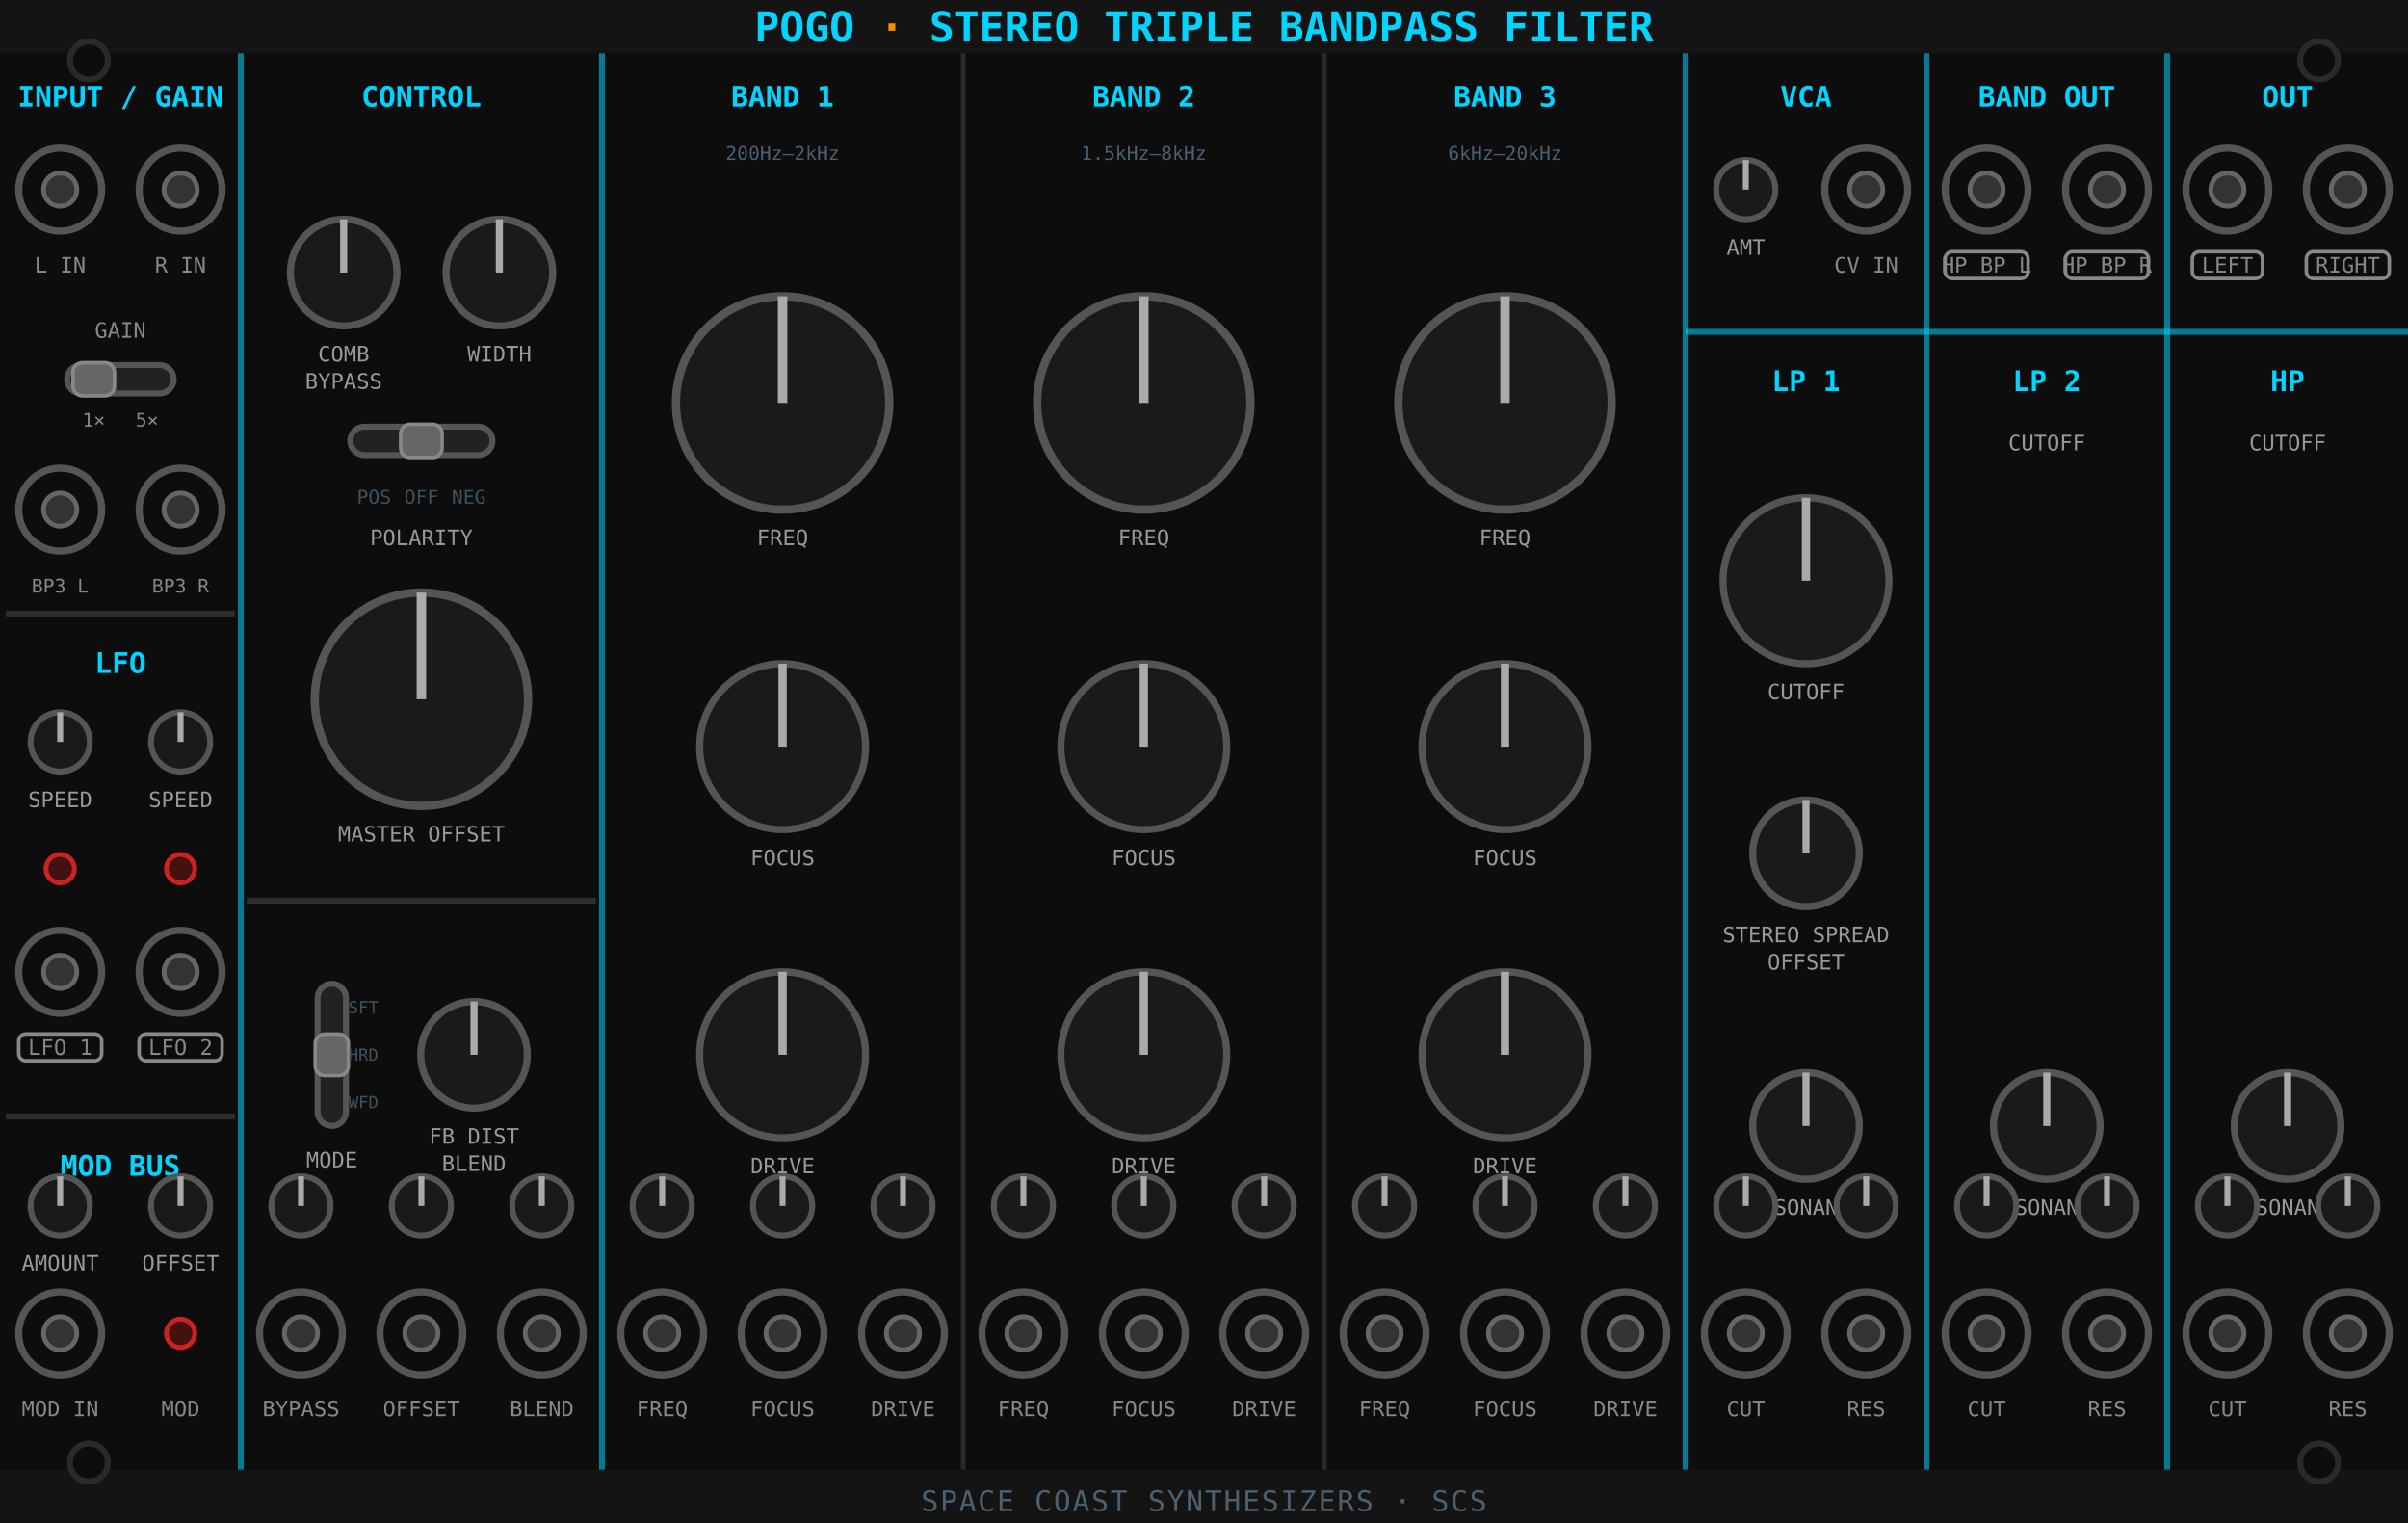
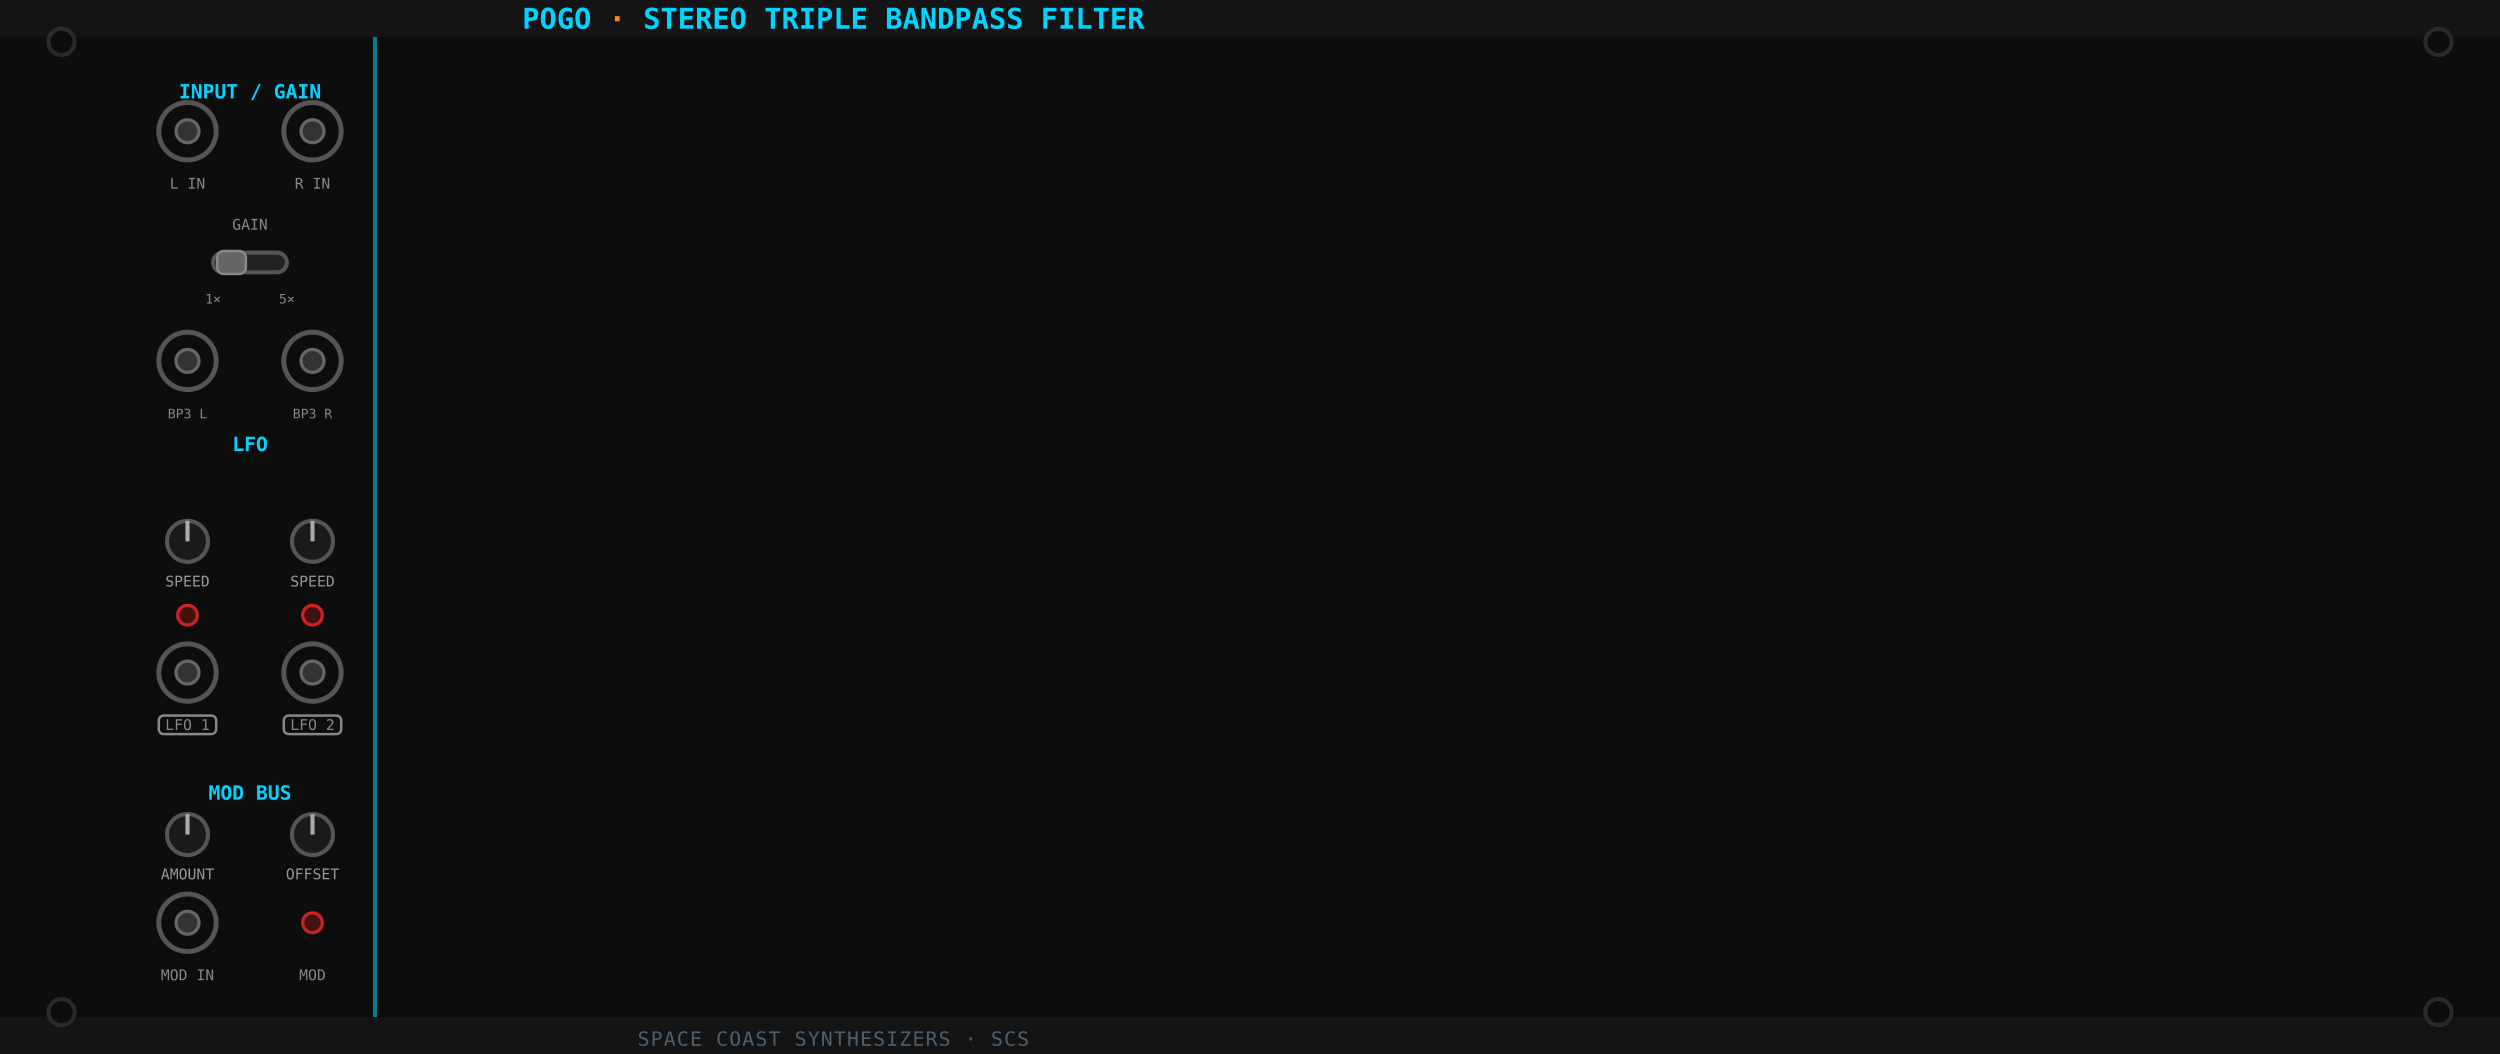
- <svg xmlns="http://www.w3.org/2000/svg" width="203.2mm" height="128.5mm" viewBox="0 0 203.20 128.5">
-   <rect x="0" y="0" width="203.2" height="128.5" fill="#0d0d0d" />
-   <rect x="0" y="0" width="203.2" height="4.5" fill="#141414" />
-   <rect x="0" y="124.0" width="203.2" height="4.5" fill="#141414" />
+ <svg xmlns="http://www.w3.org/2000/svg" width="304.8mm" height="128.5mm" viewBox="0 0 304.80 128.5">
+   <rect x="0" y="0" width="304.8" height="128.5" fill="#0d0d0d" />
+   <rect x="0" y="0" width="304.8" height="4.5" fill="#141414" />
+   <rect x="0" y="124.0" width="304.8" height="4.5" fill="#141414" />
  <circle cx="7.5" cy="5.1" r="1.6" fill="#0d0d0d" stroke="#2a2a2a" stroke-width="0.5" />
-   <circle cx="195.7" cy="5.1" r="1.6" fill="#0d0d0d" stroke="#2a2a2a" stroke-width="0.5" />
+   <circle cx="297.3" cy="5.1" r="1.6" fill="#0d0d0d" stroke="#2a2a2a" stroke-width="0.5" />
  <circle cx="7.5" cy="123.4" r="1.6" fill="#0d0d0d" stroke="#2a2a2a" stroke-width="0.5" />
-   <circle cx="195.7" cy="123.4" r="1.6" fill="#0d0d0d" stroke="#2a2a2a" stroke-width="0.5" />
+   <circle cx="297.3" cy="123.4" r="1.6" fill="#0d0d0d" stroke="#2a2a2a" stroke-width="0.5" />
  <text x="101.60" y="3.5" fill="#00d4ff" font-family="monospace" font-size="3.5" font-weight="bold" text-anchor="middle">POGO  <tspan fill="#ff8800">·</tspan> STEREO TRIPLE BANDPASS FILTER</text>
  <text x="101.60" y="127.5" fill="#4a6070" font-family="monospace" font-size="2.4" text-anchor="middle" letter-spacing="0.15">SPACE COAST SYNTHESIZERS  ·  SCS</text>
-   <line x1="20.32" y1="4.5" x2="20.32" y2="124.0" stroke="#00d4ff" stroke-width="0.5" opacity="0.55" />
-   <line x1="50.8" y1="4.5" x2="50.8" y2="124.0" stroke="#00d4ff" stroke-width="0.5" opacity="0.55" />
-   <line x1="142.24" y1="4.5" x2="142.24" y2="124.0" stroke="#00d4ff" stroke-width="0.5" opacity="0.55" />
-   <line x1="162.56" y1="4.5" x2="162.56" y2="124.0" stroke="#00d4ff" stroke-width="0.5" opacity="0.55" />
-   <line x1="182.88" y1="4.5" x2="182.88" y2="124.0" stroke="#00d4ff" stroke-width="0.5" opacity="0.55" />
-   <line x1="81.28" y1="4.5" x2="81.28" y2="124.0" stroke="#2a2a2a" stroke-width="0.4" />
-   <line x1="111.76" y1="4.5" x2="111.76" y2="124.0" stroke="#2a2a2a" stroke-width="0.4" />
-   <line x1="0.5" y1="51.78" x2="19.82" y2="51.78" stroke="#2d2d2d" stroke-width="0.5" />
-   <line x1="0.5" y1="94.2" x2="19.82" y2="94.2" stroke="#2d2d2d" stroke-width="0.5" />
-   <line x1="20.82" y1="76.0" x2="50.3" y2="76.0" stroke="#2d2d2d" stroke-width="0.5" />
-   <line x1="142.24" y1="28.0" x2="203.2" y2="28.0" stroke="#00d4ff" stroke-width="0.5" opacity="0.55" />
-   <text x="10.16" y="9.0" fill="#00d4ff" font-family="monospace" font-size="2.4" text-anchor="middle" font-weight="bold">INPUT / GAIN</text>
-   <text x="10.16" y="56.78" fill="#00d4ff" font-family="monospace" font-size="2.4" text-anchor="middle" font-weight="bold">LFO</text>
-   <text x="10.16" y="99.2" fill="#00d4ff" font-family="monospace" font-size="2.4" text-anchor="middle" font-weight="bold">MOD BUS</text>
-   <text x="35.56" y="9.0" fill="#00d4ff" font-family="monospace" font-size="2.4" text-anchor="middle" font-weight="bold">CONTROL</text>
-   <text x="66.04" y="9.0" fill="#00d4ff" font-family="monospace" font-size="2.4" text-anchor="middle" font-weight="bold">BAND 1</text>
-   <text x="66.04" y="13.5" fill="#4a6070" font-family="monospace" font-size="1.6" text-anchor="middle">200Hz–2kHz</text>
-   <text x="96.52" y="9.0" fill="#00d4ff" font-family="monospace" font-size="2.4" text-anchor="middle" font-weight="bold">BAND 2</text>
-   <text x="96.52" y="13.5" fill="#4a6070" font-family="monospace" font-size="1.6" text-anchor="middle">1.5kHz–8kHz</text>
-   <text x="127.0" y="9.0" fill="#00d4ff" font-family="monospace" font-size="2.4" text-anchor="middle" font-weight="bold">BAND 3</text>
-   <text x="127.0" y="13.5" fill="#4a6070" font-family="monospace" font-size="1.6" text-anchor="middle">6kHz–20kHz</text>
-   <text x="152.4" y="9.0" fill="#00d4ff" font-family="monospace" font-size="2.4" text-anchor="middle" font-weight="bold">VCA</text>
-   <text x="152.4" y="33.0" fill="#00d4ff" font-family="monospace" font-size="2.4" text-anchor="middle" font-weight="bold">LP 1</text>
-   <text x="172.72" y="9.0" fill="#00d4ff" font-family="monospace" font-size="2.4" text-anchor="middle" font-weight="bold">BAND OUT</text>
-   <text x="193.04" y="9.0" fill="#00d4ff" font-family="monospace" font-size="2.4" text-anchor="middle" font-weight="bold">OUT</text>
-   <text x="172.72" y="33.0" fill="#00d4ff" font-family="monospace" font-size="2.4" text-anchor="middle" font-weight="bold">LP 2</text>
-   <text x="193.04" y="33.0" fill="#00d4ff" font-family="monospace" font-size="2.4" text-anchor="middle" font-weight="bold">HP</text>
-   <circle cx="5.08" cy="16.0" r="3.5" fill="none" stroke="#555" stroke-width="0.6" />
-   <circle cx="5.08" cy="16.0" r="1.4" fill="#333" stroke="#666" stroke-width="0.4" />
-   <text x="5.08" y="23.0" fill="#888" font-family="monospace" font-size="1.8" text-anchor="middle">L IN</text>
-   <circle cx="15.24" cy="16.0" r="3.5" fill="none" stroke="#555" stroke-width="0.6" />
-   <circle cx="15.24" cy="16.0" r="1.4" fill="#333" stroke="#666" stroke-width="0.4" />
-   <text x="15.24" y="23.0" fill="#888" font-family="monospace" font-size="1.8" text-anchor="middle">R IN</text>
-   <text x="10.16" y="28.5" fill="#888" font-family="monospace" font-size="1.8" text-anchor="middle">GAIN</text>
-   <rect x="5.66" y="30.80" width="9" height="2.4" rx="1.2" fill="#222" stroke="#555" stroke-width="0.5" />
-   <rect x="6.16" y="30.60" width="3.5" height="2.8" rx="0.8" fill="#666" stroke="#888" stroke-width="0.3" />
-   <text x="7.91" y="36.0" fill="#888" font-family="monospace" font-size="1.6" text-anchor="middle">1×</text>
-   <text x="12.41" y="36.0" fill="#888" font-family="monospace" font-size="1.6" text-anchor="middle">5×</text>
-   <circle cx="5.08" cy="43.0" r="3.5" fill="none" stroke="#555" stroke-width="0.6" />
-   <circle cx="5.08" cy="43.0" r="1.4" fill="#333" stroke="#666" stroke-width="0.4" />
-   <text x="5.08" y="50.0" fill="#888" font-family="monospace" font-size="1.6" text-anchor="middle">BP3 L</text>
-   <circle cx="15.24" cy="43.0" r="3.5" fill="none" stroke="#555" stroke-width="0.6" />
-   <circle cx="15.24" cy="43.0" r="1.4" fill="#333" stroke="#666" stroke-width="0.4" />
-   <text x="15.24" y="50.0" fill="#888" font-family="monospace" font-size="1.6" text-anchor="middle">BP3 R</text>
-   <circle cx="5.08" cy="62.6" r="2.5" fill="#1a1a1a" stroke="#555" stroke-width="0.5" />
-   <line x1="5.08" y1="62.6" x2="5.08" y2="60.1" stroke="#aaa" stroke-width="0.5" />
-   <text x="5.08" y="68.1" fill="#999" font-family="monospace" font-size="1.8" text-anchor="middle">SPEED</text>
-   <circle cx="15.24" cy="62.6" r="2.5" fill="#1a1a1a" stroke="#555" stroke-width="0.5" />
-   <line x1="15.24" y1="62.6" x2="15.24" y2="60.1" stroke="#aaa" stroke-width="0.5" />
-   <text x="15.24" y="68.1" fill="#999" font-family="monospace" font-size="1.8" text-anchor="middle">SPEED</text>
-   <circle cx="5.08" cy="73.3" r="1.2" fill="#441111" stroke="#cc2222" stroke-width="0.4" />
-   <circle cx="15.24" cy="73.3" r="1.2" fill="#441111" stroke="#cc2222" stroke-width="0.4" />
-   <circle cx="5.08" cy="82.0" r="3.5" fill="none" stroke="#555" stroke-width="0.6" />
-   <circle cx="5.08" cy="82.0" r="1.4" fill="#333" stroke="#666" stroke-width="0.4" />
-   <rect x="1.58" y="87.24" width="7.0" height="2.26" rx="0.6" fill="none" stroke="#888" stroke-width="0.3" />
-   <text x="5.08" y="89.0" fill="#888" font-family="monospace" font-size="1.8" text-anchor="middle">LFO 1</text>
-   <circle cx="15.24" cy="82.0" r="3.5" fill="none" stroke="#555" stroke-width="0.6" />
-   <circle cx="15.24" cy="82.0" r="1.4" fill="#333" stroke="#666" stroke-width="0.4" />
-   <rect x="11.74" y="87.24" width="7.0" height="2.26" rx="0.6" fill="none" stroke="#888" stroke-width="0.3" />
-   <text x="15.24" y="89.0" fill="#888" font-family="monospace" font-size="1.8" text-anchor="middle">LFO 2</text>
-   <circle cx="5.08" cy="101.75" r="2.5" fill="#1a1a1a" stroke="#555" stroke-width="0.5" />
-   <line x1="5.08" y1="101.75" x2="5.08" y2="99.25" stroke="#aaa" stroke-width="0.5" />
-   <text x="5.08" y="107.2" fill="#999" font-family="monospace" font-size="1.8" text-anchor="middle">AMOUNT</text>
-   <circle cx="15.24" cy="101.75" r="2.5" fill="#1a1a1a" stroke="#555" stroke-width="0.5" />
-   <line x1="15.24" y1="101.75" x2="15.24" y2="99.25" stroke="#aaa" stroke-width="0.5" />
-   <text x="15.24" y="107.2" fill="#999" font-family="monospace" font-size="1.8" text-anchor="middle">OFFSET</text>
-   <circle cx="5.08" cy="112.5" r="3.5" fill="none" stroke="#555" stroke-width="0.6" />
-   <circle cx="5.08" cy="112.5" r="1.4" fill="#333" stroke="#666" stroke-width="0.4" />
-   <text x="5.08" y="119.5" fill="#888" font-family="monospace" font-size="1.8" text-anchor="middle">MOD IN</text>
-   <circle cx="15.24" cy="112.5" r="1.2" fill="#441111" stroke="#cc2222" stroke-width="0.4" />
-   <text x="15.24" y="119.5" fill="#888" font-family="monospace" font-size="1.8" text-anchor="middle">MOD</text>
-   <circle cx="29.0" cy="23.0" r="4.5" fill="#1a1a1a" stroke="#555" stroke-width="0.6" />
-   <line x1="29.0" y1="23.0" x2="29.0" y2="18.5" stroke="#aaa" stroke-width="0.6" />
-   <text x="29.0" y="30.5" fill="#999" font-family="monospace" font-size="1.8" text-anchor="middle">COMB</text>
-   <text x="29.0" y="32.8" fill="#999" font-family="monospace" font-size="1.8" text-anchor="middle">BYPASS</text>
-   <circle cx="42.14" cy="23.0" r="4.5" fill="#1a1a1a" stroke="#555" stroke-width="0.6" />
-   <line x1="42.14" y1="23.0" x2="42.14" y2="18.5" stroke="#aaa" stroke-width="0.6" />
-   <text x="42.14" y="30.5" fill="#999" font-family="monospace" font-size="1.8" text-anchor="middle">WIDTH</text>
-   <rect x="29.56" y="36.00" width="12" height="2.4" rx="1.2" fill="#222" stroke="#555" stroke-width="0.5" />
-   <rect x="33.81" y="35.80" width="3.5" height="2.8" rx="0.8" fill="#666" stroke="#888" stroke-width="0.3" />
-   <text x="31.56" y="42.5" fill="#3d5260" font-family="monospace" font-size="1.6" text-anchor="middle">POS</text>
-   <text x="35.56" y="42.5" fill="#3d5260" font-family="monospace" font-size="1.6" text-anchor="middle">OFF</text>
-   <text x="39.56" y="42.5" fill="#3d5260" font-family="monospace" font-size="1.6" text-anchor="middle">NEG</text>
-   <text x="35.56" y="46.0" fill="#999" font-family="monospace" font-size="1.8" text-anchor="middle">POLARITY</text>
-   <circle cx="35.56" cy="59.0" r="9.0" fill="#1a1a1a" stroke="#555" stroke-width="0.7" />
-   <line x1="35.56" y1="59.0" x2="35.56" y2="50.0" stroke="#aaa" stroke-width="0.8" />
-   <text x="35.56" y="71.0" fill="#999" font-family="monospace" font-size="1.8" text-anchor="middle">MASTER OFFSET</text>
-   <rect x="26.80" y="83.0" width="2.4" height="12.0" rx="1.2" fill="#222" stroke="#555" stroke-width="0.5" />
-   <rect x="26.60" y="87.25" width="2.8" height="3.5" rx="0.8" fill="#666" stroke="#888" stroke-width="0.3" />
-   <text x="29.4" y="85.5" fill="#3d5260" font-family="monospace" font-size="1.4" text-anchor="start">SFT</text>
-   <text x="29.4" y="89.5" fill="#3d5260" font-family="monospace" font-size="1.4" text-anchor="start">HRD</text>
-   <text x="29.4" y="93.5" fill="#3d5260" font-family="monospace" font-size="1.4" text-anchor="start">WFD</text>
-   <text x="28.0" y="98.5" fill="#999" font-family="monospace" font-size="1.8" text-anchor="middle">MODE</text>
-   <circle cx="40.0" cy="89.0" r="4.5" fill="#1a1a1a" stroke="#555" stroke-width="0.6" />
-   <line x1="40.0" y1="89.0" x2="40.0" y2="84.5" stroke="#aaa" stroke-width="0.6" />
-   <text x="40.0" y="96.5" fill="#999" font-family="monospace" font-size="1.8" text-anchor="middle">FB DIST</text>
-   <text x="40.0" y="98.8" fill="#999" font-family="monospace" font-size="1.8" text-anchor="middle">BLEND</text>
-   <circle cx="25.4" cy="101.75" r="2.5" fill="#1a1a1a" stroke="#555" stroke-width="0.5" />
-   <line x1="25.4" y1="101.75" x2="25.4" y2="99.25" stroke="#aaa" stroke-width="0.5" />
-   <text x="25.4" y="107.2" fill="#999" font-family="monospace" font-size="1.8" text-anchor="middle" />
-   <circle cx="35.56" cy="101.75" r="2.5" fill="#1a1a1a" stroke="#555" stroke-width="0.5" />
-   <line x1="35.56" y1="101.75" x2="35.56" y2="99.25" stroke="#aaa" stroke-width="0.5" />
-   <text x="35.56" y="107.2" fill="#999" font-family="monospace" font-size="1.8" text-anchor="middle" />
-   <circle cx="45.72" cy="101.75" r="2.5" fill="#1a1a1a" stroke="#555" stroke-width="0.5" />
-   <line x1="45.72" y1="101.75" x2="45.72" y2="99.25" stroke="#aaa" stroke-width="0.5" />
-   <text x="45.72" y="107.2" fill="#999" font-family="monospace" font-size="1.8" text-anchor="middle" />
-   <circle cx="25.4" cy="112.5" r="3.5" fill="none" stroke="#555" stroke-width="0.6" />
-   <circle cx="25.4" cy="112.5" r="1.4" fill="#333" stroke="#666" stroke-width="0.4" />
-   <text x="25.4" y="119.5" fill="#888" font-family="monospace" font-size="1.8" text-anchor="middle">BYPASS</text>
-   <circle cx="35.56" cy="112.5" r="3.5" fill="none" stroke="#555" stroke-width="0.6" />
-   <circle cx="35.56" cy="112.5" r="1.4" fill="#333" stroke="#666" stroke-width="0.4" />
-   <text x="35.56" y="119.5" fill="#888" font-family="monospace" font-size="1.8" text-anchor="middle">OFFSET</text>
-   <circle cx="45.72" cy="112.5" r="3.5" fill="none" stroke="#555" stroke-width="0.6" />
-   <circle cx="45.72" cy="112.5" r="1.4" fill="#333" stroke="#666" stroke-width="0.4" />
-   <text x="45.72" y="119.5" fill="#888" font-family="monospace" font-size="1.8" text-anchor="middle">BLEND</text>
-   <circle cx="66.04" cy="34.0" r="9.0" fill="#1a1a1a" stroke="#555" stroke-width="0.7" />
-   <line x1="66.04" y1="34.0" x2="66.04" y2="25.0" stroke="#aaa" stroke-width="0.8" />
-   <text x="66.04" y="46.0" fill="#999" font-family="monospace" font-size="1.8" text-anchor="middle">FREQ</text>
-   <circle cx="66.04" cy="63.0" r="7.0" fill="#1a1a1a" stroke="#555" stroke-width="0.6" />
-   <line x1="66.04" y1="63.0" x2="66.04" y2="56.0" stroke="#aaa" stroke-width="0.7" />
-   <text x="66.04" y="73.0" fill="#999" font-family="monospace" font-size="1.8" text-anchor="middle">FOCUS</text>
-   <circle cx="66.04" cy="89.0" r="7.0" fill="#1a1a1a" stroke="#555" stroke-width="0.6" />
-   <line x1="66.04" y1="89.0" x2="66.04" y2="82.0" stroke="#aaa" stroke-width="0.7" />
-   <text x="66.04" y="99.0" fill="#999" font-family="monospace" font-size="1.8" text-anchor="middle">DRIVE</text>
-   <circle cx="55.88" cy="101.75" r="2.5" fill="#1a1a1a" stroke="#555" stroke-width="0.5" />
-   <line x1="55.88" y1="101.75" x2="55.88" y2="99.25" stroke="#aaa" stroke-width="0.5" />
-   <text x="55.88" y="107.2" fill="#999" font-family="monospace" font-size="1.8" text-anchor="middle" />
-   <circle cx="66.04" cy="101.75" r="2.5" fill="#1a1a1a" stroke="#555" stroke-width="0.5" />
-   <line x1="66.04" y1="101.75" x2="66.04" y2="99.25" stroke="#aaa" stroke-width="0.5" />
-   <text x="66.04" y="107.2" fill="#999" font-family="monospace" font-size="1.8" text-anchor="middle" />
-   <circle cx="76.2" cy="101.75" r="2.5" fill="#1a1a1a" stroke="#555" stroke-width="0.5" />
-   <line x1="76.2" y1="101.75" x2="76.2" y2="99.25" stroke="#aaa" stroke-width="0.5" />
-   <text x="76.2" y="107.2" fill="#999" font-family="monospace" font-size="1.8" text-anchor="middle" />
-   <circle cx="55.88" cy="112.5" r="3.5" fill="none" stroke="#555" stroke-width="0.6" />
-   <circle cx="55.88" cy="112.5" r="1.4" fill="#333" stroke="#666" stroke-width="0.4" />
-   <text x="55.88" y="119.5" fill="#888" font-family="monospace" font-size="1.8" text-anchor="middle">FREQ</text>
-   <circle cx="66.04" cy="112.5" r="3.5" fill="none" stroke="#555" stroke-width="0.6" />
-   <circle cx="66.04" cy="112.5" r="1.4" fill="#333" stroke="#666" stroke-width="0.4" />
-   <text x="66.04" y="119.5" fill="#888" font-family="monospace" font-size="1.8" text-anchor="middle">FOCUS</text>
-   <circle cx="76.2" cy="112.5" r="3.5" fill="none" stroke="#555" stroke-width="0.6" />
-   <circle cx="76.2" cy="112.5" r="1.4" fill="#333" stroke="#666" stroke-width="0.4" />
-   <text x="76.2" y="119.5" fill="#888" font-family="monospace" font-size="1.8" text-anchor="middle">DRIVE</text>
-   <circle cx="96.52" cy="34.0" r="9.0" fill="#1a1a1a" stroke="#555" stroke-width="0.7" />
-   <line x1="96.52" y1="34.0" x2="96.52" y2="25.0" stroke="#aaa" stroke-width="0.8" />
-   <text x="96.52" y="46.0" fill="#999" font-family="monospace" font-size="1.8" text-anchor="middle">FREQ</text>
-   <circle cx="96.52" cy="63.0" r="7.0" fill="#1a1a1a" stroke="#555" stroke-width="0.6" />
-   <line x1="96.52" y1="63.0" x2="96.52" y2="56.0" stroke="#aaa" stroke-width="0.7" />
-   <text x="96.52" y="73.0" fill="#999" font-family="monospace" font-size="1.8" text-anchor="middle">FOCUS</text>
-   <circle cx="96.52" cy="89.0" r="7.0" fill="#1a1a1a" stroke="#555" stroke-width="0.6" />
-   <line x1="96.52" y1="89.0" x2="96.52" y2="82.0" stroke="#aaa" stroke-width="0.7" />
-   <text x="96.52" y="99.0" fill="#999" font-family="monospace" font-size="1.8" text-anchor="middle">DRIVE</text>
-   <circle cx="86.36" cy="101.75" r="2.5" fill="#1a1a1a" stroke="#555" stroke-width="0.5" />
-   <line x1="86.36" y1="101.75" x2="86.36" y2="99.25" stroke="#aaa" stroke-width="0.5" />
-   <text x="86.36" y="107.2" fill="#999" font-family="monospace" font-size="1.8" text-anchor="middle" />
-   <circle cx="96.52" cy="101.75" r="2.5" fill="#1a1a1a" stroke="#555" stroke-width="0.5" />
-   <line x1="96.52" y1="101.75" x2="96.52" y2="99.25" stroke="#aaa" stroke-width="0.5" />
-   <text x="96.52" y="107.2" fill="#999" font-family="monospace" font-size="1.8" text-anchor="middle" />
-   <circle cx="106.68" cy="101.75" r="2.5" fill="#1a1a1a" stroke="#555" stroke-width="0.5" />
-   <line x1="106.68" y1="101.75" x2="106.68" y2="99.25" stroke="#aaa" stroke-width="0.5" />
-   <text x="106.68" y="107.2" fill="#999" font-family="monospace" font-size="1.8" text-anchor="middle" />
-   <circle cx="86.36" cy="112.5" r="3.5" fill="none" stroke="#555" stroke-width="0.6" />
-   <circle cx="86.36" cy="112.5" r="1.4" fill="#333" stroke="#666" stroke-width="0.4" />
-   <text x="86.36" y="119.5" fill="#888" font-family="monospace" font-size="1.8" text-anchor="middle">FREQ</text>
-   <circle cx="96.52" cy="112.5" r="3.5" fill="none" stroke="#555" stroke-width="0.6" />
-   <circle cx="96.52" cy="112.5" r="1.4" fill="#333" stroke="#666" stroke-width="0.4" />
-   <text x="96.52" y="119.5" fill="#888" font-family="monospace" font-size="1.8" text-anchor="middle">FOCUS</text>
-   <circle cx="106.68" cy="112.5" r="3.5" fill="none" stroke="#555" stroke-width="0.6" />
-   <circle cx="106.68" cy="112.5" r="1.4" fill="#333" stroke="#666" stroke-width="0.4" />
-   <text x="106.68" y="119.5" fill="#888" font-family="monospace" font-size="1.8" text-anchor="middle">DRIVE</text>
-   <circle cx="127.0" cy="34.0" r="9.0" fill="#1a1a1a" stroke="#555" stroke-width="0.7" />
-   <line x1="127.0" y1="34.0" x2="127.0" y2="25.0" stroke="#aaa" stroke-width="0.8" />
-   <text x="127.0" y="46.0" fill="#999" font-family="monospace" font-size="1.8" text-anchor="middle">FREQ</text>
-   <circle cx="127.0" cy="63.0" r="7.0" fill="#1a1a1a" stroke="#555" stroke-width="0.6" />
-   <line x1="127.0" y1="63.0" x2="127.0" y2="56.0" stroke="#aaa" stroke-width="0.7" />
-   <text x="127.0" y="73.0" fill="#999" font-family="monospace" font-size="1.8" text-anchor="middle">FOCUS</text>
-   <circle cx="127.0" cy="89.0" r="7.0" fill="#1a1a1a" stroke="#555" stroke-width="0.6" />
-   <line x1="127.0" y1="89.0" x2="127.0" y2="82.0" stroke="#aaa" stroke-width="0.7" />
-   <text x="127.0" y="99.0" fill="#999" font-family="monospace" font-size="1.8" text-anchor="middle">DRIVE</text>
-   <circle cx="116.84" cy="101.75" r="2.5" fill="#1a1a1a" stroke="#555" stroke-width="0.5" />
-   <line x1="116.84" y1="101.75" x2="116.84" y2="99.25" stroke="#aaa" stroke-width="0.5" />
-   <text x="116.84" y="107.2" fill="#999" font-family="monospace" font-size="1.8" text-anchor="middle" />
-   <circle cx="127.0" cy="101.75" r="2.5" fill="#1a1a1a" stroke="#555" stroke-width="0.5" />
-   <line x1="127.0" y1="101.75" x2="127.0" y2="99.25" stroke="#aaa" stroke-width="0.5" />
-   <text x="127.0" y="107.2" fill="#999" font-family="monospace" font-size="1.8" text-anchor="middle" />
-   <circle cx="137.16" cy="101.75" r="2.5" fill="#1a1a1a" stroke="#555" stroke-width="0.5" />
-   <line x1="137.16" y1="101.75" x2="137.16" y2="99.25" stroke="#aaa" stroke-width="0.5" />
-   <text x="137.16" y="107.2" fill="#999" font-family="monospace" font-size="1.8" text-anchor="middle" />
-   <circle cx="116.84" cy="112.5" r="3.5" fill="none" stroke="#555" stroke-width="0.6" />
-   <circle cx="116.84" cy="112.5" r="1.4" fill="#333" stroke="#666" stroke-width="0.4" />
-   <text x="116.84" y="119.5" fill="#888" font-family="monospace" font-size="1.8" text-anchor="middle">FREQ</text>
-   <circle cx="127.0" cy="112.5" r="3.5" fill="none" stroke="#555" stroke-width="0.6" />
-   <circle cx="127.0" cy="112.5" r="1.4" fill="#333" stroke="#666" stroke-width="0.4" />
-   <text x="127.0" y="119.5" fill="#888" font-family="monospace" font-size="1.8" text-anchor="middle">FOCUS</text>
-   <circle cx="137.16" cy="112.5" r="3.5" fill="none" stroke="#555" stroke-width="0.6" />
-   <circle cx="137.16" cy="112.5" r="1.4" fill="#333" stroke="#666" stroke-width="0.4" />
-   <text x="137.16" y="119.5" fill="#888" font-family="monospace" font-size="1.8" text-anchor="middle">DRIVE</text>
-   <circle cx="147.32" cy="16.0" r="2.5" fill="#1a1a1a" stroke="#555" stroke-width="0.5" />
-   <line x1="147.32" y1="16.0" x2="147.32" y2="13.5" stroke="#aaa" stroke-width="0.5" />
-   <text x="147.32" y="21.5" fill="#999" font-family="monospace" font-size="1.8" text-anchor="middle">AMT</text>
-   <circle cx="157.48" cy="16.0" r="3.5" fill="none" stroke="#555" stroke-width="0.6" />
-   <circle cx="157.48" cy="16.0" r="1.4" fill="#333" stroke="#666" stroke-width="0.4" />
-   <text x="157.48" y="23.0" fill="#888" font-family="monospace" font-size="1.8" text-anchor="middle">CV IN</text>
-   <circle cx="152.4" cy="49.0" r="7.0" fill="#1a1a1a" stroke="#555" stroke-width="0.6" />
-   <line x1="152.4" y1="49.0" x2="152.4" y2="42.0" stroke="#aaa" stroke-width="0.7" />
-   <text x="152.4" y="59.0" fill="#999" font-family="monospace" font-size="1.8" text-anchor="middle">CUTOFF</text>
-   <circle cx="152.4" cy="72.0" r="4.5" fill="#1a1a1a" stroke="#555" stroke-width="0.6" />
-   <line x1="152.4" y1="72.0" x2="152.4" y2="67.5" stroke="#aaa" stroke-width="0.6" />
-   <text x="152.4" y="79.5" fill="#999" font-family="monospace" font-size="1.8" text-anchor="middle">STEREO SPREAD</text>
-   <text x="152.4" y="81.8" fill="#999" font-family="monospace" font-size="1.8" text-anchor="middle">OFFSET</text>
-   <circle cx="152.4" cy="95.0" r="4.5" fill="#1a1a1a" stroke="#555" stroke-width="0.6" />
-   <line x1="152.4" y1="95.0" x2="152.4" y2="90.5" stroke="#aaa" stroke-width="0.6" />
-   <text x="152.4" y="102.5" fill="#999" font-family="monospace" font-size="1.8" text-anchor="middle">RESONANCE</text>
-   <circle cx="147.32" cy="101.75" r="2.5" fill="#1a1a1a" stroke="#555" stroke-width="0.5" />
-   <line x1="147.32" y1="101.75" x2="147.32" y2="99.25" stroke="#aaa" stroke-width="0.5" />
-   <text x="147.32" y="107.2" fill="#999" font-family="monospace" font-size="1.8" text-anchor="middle" />
-   <circle cx="157.48" cy="101.75" r="2.5" fill="#1a1a1a" stroke="#555" stroke-width="0.5" />
-   <line x1="157.48" y1="101.75" x2="157.48" y2="99.25" stroke="#aaa" stroke-width="0.5" />
-   <text x="157.48" y="107.2" fill="#999" font-family="monospace" font-size="1.8" text-anchor="middle" />
-   <circle cx="147.32" cy="112.5" r="3.5" fill="none" stroke="#555" stroke-width="0.6" />
-   <circle cx="147.32" cy="112.5" r="1.4" fill="#333" stroke="#666" stroke-width="0.4" />
-   <text x="147.32" y="119.5" fill="#888" font-family="monospace" font-size="1.8" text-anchor="middle">CUT</text>
-   <circle cx="157.48" cy="112.5" r="3.5" fill="none" stroke="#555" stroke-width="0.6" />
-   <circle cx="157.48" cy="112.5" r="1.4" fill="#333" stroke="#666" stroke-width="0.4" />
-   <text x="157.48" y="119.5" fill="#888" font-family="monospace" font-size="1.8" text-anchor="middle">RES</text>
-   <circle cx="167.64" cy="16.0" r="3.5" fill="none" stroke="#555" stroke-width="0.6" />
-   <circle cx="167.64" cy="16.0" r="1.4" fill="#333" stroke="#666" stroke-width="0.4" />
-   <rect x="164.14" y="21.24" width="7.0" height="2.26" rx="0.6" fill="none" stroke="#888" stroke-width="0.3" />
-   <text x="167.64" y="23.0" fill="#888" font-family="monospace" font-size="1.8" text-anchor="middle">HP BP L</text>
-   <circle cx="177.8" cy="16.0" r="3.5" fill="none" stroke="#555" stroke-width="0.6" />
-   <circle cx="177.8" cy="16.0" r="1.4" fill="#333" stroke="#666" stroke-width="0.4" />
-   <rect x="174.30" y="21.24" width="7.0" height="2.26" rx="0.6" fill="none" stroke="#888" stroke-width="0.3" />
-   <text x="177.8" y="23.0" fill="#888" font-family="monospace" font-size="1.8" text-anchor="middle">HP BP R</text>
-   <text x="172.72" y="38.0" fill="#999" font-family="monospace" font-size="1.8" text-anchor="middle">CUTOFF</text>
-   <circle cx="172.72" cy="95.0" r="4.5" fill="#1a1a1a" stroke="#555" stroke-width="0.6" />
-   <line x1="172.72" y1="95.0" x2="172.72" y2="90.5" stroke="#aaa" stroke-width="0.6" />
-   <text x="172.72" y="102.5" fill="#999" font-family="monospace" font-size="1.8" text-anchor="middle">RESONANCE</text>
-   <circle cx="167.64" cy="101.75" r="2.5" fill="#1a1a1a" stroke="#555" stroke-width="0.5" />
-   <line x1="167.64" y1="101.75" x2="167.64" y2="99.25" stroke="#aaa" stroke-width="0.5" />
-   <text x="167.64" y="107.2" fill="#999" font-family="monospace" font-size="1.8" text-anchor="middle" />
-   <circle cx="177.8" cy="101.75" r="2.5" fill="#1a1a1a" stroke="#555" stroke-width="0.5" />
-   <line x1="177.8" y1="101.75" x2="177.8" y2="99.25" stroke="#aaa" stroke-width="0.5" />
-   <text x="177.8" y="107.2" fill="#999" font-family="monospace" font-size="1.8" text-anchor="middle" />
-   <circle cx="167.64" cy="112.5" r="3.5" fill="none" stroke="#555" stroke-width="0.6" />
-   <circle cx="167.64" cy="112.5" r="1.4" fill="#333" stroke="#666" stroke-width="0.4" />
-   <text x="167.64" y="119.5" fill="#888" font-family="monospace" font-size="1.8" text-anchor="middle">CUT</text>
-   <circle cx="177.8" cy="112.5" r="3.5" fill="none" stroke="#555" stroke-width="0.6" />
-   <circle cx="177.8" cy="112.5" r="1.4" fill="#333" stroke="#666" stroke-width="0.4" />
-   <text x="177.8" y="119.5" fill="#888" font-family="monospace" font-size="1.8" text-anchor="middle">RES</text>
-   <circle cx="187.96" cy="16.0" r="3.5" fill="none" stroke="#555" stroke-width="0.6" />
-   <circle cx="187.96" cy="16.0" r="1.4" fill="#333" stroke="#666" stroke-width="0.4" />
-   <rect x="185.00" y="21.24" width="5.92" height="2.26" rx="0.6" fill="none" stroke="#888" stroke-width="0.3" />
-   <text x="187.96" y="23.0" fill="#888" font-family="monospace" font-size="1.8" text-anchor="middle">LEFT</text>
-   <circle cx="198.12" cy="16.0" r="3.5" fill="none" stroke="#555" stroke-width="0.6" />
-   <circle cx="198.12" cy="16.0" r="1.4" fill="#333" stroke="#666" stroke-width="0.4" />
-   <rect x="194.62" y="21.24" width="7.0" height="2.26" rx="0.6" fill="none" stroke="#888" stroke-width="0.3" />
-   <text x="198.12" y="23.0" fill="#888" font-family="monospace" font-size="1.8" text-anchor="middle">RIGHT</text>
-   <text x="193.04" y="38.0" fill="#999" font-family="monospace" font-size="1.8" text-anchor="middle">CUTOFF</text>
-   <circle cx="193.04" cy="95.0" r="4.5" fill="#1a1a1a" stroke="#555" stroke-width="0.6" />
-   <line x1="193.04" y1="95.0" x2="193.04" y2="90.5" stroke="#aaa" stroke-width="0.6" />
-   <text x="193.04" y="102.5" fill="#999" font-family="monospace" font-size="1.8" text-anchor="middle">RESONANCE</text>
-   <circle cx="187.96" cy="101.75" r="2.5" fill="#1a1a1a" stroke="#555" stroke-width="0.5" />
-   <line x1="187.96" y1="101.75" x2="187.96" y2="99.25" stroke="#aaa" stroke-width="0.5" />
-   <text x="187.96" y="107.2" fill="#999" font-family="monospace" font-size="1.8" text-anchor="middle" />
-   <circle cx="198.12" cy="101.75" r="2.5" fill="#1a1a1a" stroke="#555" stroke-width="0.5" />
-   <line x1="198.12" y1="101.75" x2="198.12" y2="99.25" stroke="#aaa" stroke-width="0.5" />
-   <text x="198.12" y="107.2" fill="#999" font-family="monospace" font-size="1.8" text-anchor="middle" />
-   <circle cx="187.96" cy="112.5" r="3.5" fill="none" stroke="#555" stroke-width="0.6" />
-   <circle cx="187.96" cy="112.5" r="1.4" fill="#333" stroke="#666" stroke-width="0.4" />
-   <text x="187.96" y="119.5" fill="#888" font-family="monospace" font-size="1.8" text-anchor="middle">CUT</text>
-   <circle cx="198.12" cy="112.5" r="3.5" fill="none" stroke="#555" stroke-width="0.6" />
-   <circle cx="198.12" cy="112.5" r="1.4" fill="#333" stroke="#666" stroke-width="0.4" />
-   <text x="198.12" y="119.5" fill="#888" font-family="monospace" font-size="1.8" text-anchor="middle">RES</text>
+   <line x1="45.72" y1="4.5" x2="45.72" y2="124.0" stroke="#00d4ff" stroke-width="0.5" opacity="0.55" />
+   <text x="30.48" y="12.0" fill="#00d4ff" font-family="monospace" font-size="2.4" text-anchor="middle" font-weight="bold">INPUT / GAIN</text>
+   <text x="30.48" y="55.0" fill="#00d4ff" font-family="monospace" font-size="2.4" text-anchor="middle" font-weight="bold">LFO</text>
+   <text x="30.48" y="97.5" fill="#00d4ff" font-family="monospace" font-size="2.4" text-anchor="middle" font-weight="bold">MOD BUS</text>
+   <circle cx="22.86" cy="16.0" r="3.5" fill="none" stroke="#555" stroke-width="0.6" />
+   <circle cx="22.86" cy="16.0" r="1.4" fill="#333" stroke="#666" stroke-width="0.4" />
+   <text x="22.86" y="23.0" fill="#888" font-family="monospace" font-size="1.8" text-anchor="middle">L IN</text>
+   <circle cx="38.1" cy="16.0" r="3.5" fill="none" stroke="#555" stroke-width="0.6" />
+   <circle cx="38.1" cy="16.0" r="1.4" fill="#333" stroke="#666" stroke-width="0.4" />
+   <text x="38.1" y="23.0" fill="#888" font-family="monospace" font-size="1.8" text-anchor="middle">R IN</text>
+   <text x="30.48" y="28.0" fill="#888" font-family="monospace" font-size="1.8" text-anchor="middle">GAIN</text>
+   <rect x="25.98" y="30.80" width="9" height="2.4" rx="1.2" fill="#222" stroke="#555" stroke-width="0.5" />
+   <rect x="26.48" y="30.60" width="3.5" height="2.8" rx="0.8" fill="#666" stroke="#888" stroke-width="0.3" />
+   <text x="25.98" y="37.0" fill="#888" font-family="monospace" font-size="1.6" text-anchor="middle">1×</text>
+   <text x="34.98" y="37.0" fill="#888" font-family="monospace" font-size="1.6" text-anchor="middle">5×</text>
+   <circle cx="22.86" cy="44.0" r="3.5" fill="none" stroke="#555" stroke-width="0.6" />
+   <circle cx="22.86" cy="44.0" r="1.4" fill="#333" stroke="#666" stroke-width="0.4" />
+   <text x="22.86" y="51.0" fill="#888" font-family="monospace" font-size="1.6" text-anchor="middle">BP3 L</text>
+   <circle cx="38.1" cy="44.0" r="3.5" fill="none" stroke="#555" stroke-width="0.6" />
+   <circle cx="38.1" cy="44.0" r="1.4" fill="#333" stroke="#666" stroke-width="0.4" />
+   <text x="38.1" y="51.0" fill="#888" font-family="monospace" font-size="1.6" text-anchor="middle">BP3 R</text>
+   <circle cx="22.86" cy="66.0" r="2.5" fill="#1a1a1a" stroke="#555" stroke-width="0.5" />
+   <line x1="22.86" y1="66.0" x2="22.86" y2="63.5" stroke="#aaa" stroke-width="0.5" />
+   <text x="22.86" y="71.5" fill="#999" font-family="monospace" font-size="1.8" text-anchor="middle">SPEED</text>
+   <circle cx="38.1" cy="66.0" r="2.5" fill="#1a1a1a" stroke="#555" stroke-width="0.5" />
+   <line x1="38.1" y1="66.0" x2="38.1" y2="63.5" stroke="#aaa" stroke-width="0.5" />
+   <text x="38.1" y="71.5" fill="#999" font-family="monospace" font-size="1.8" text-anchor="middle">SPEED</text>
+   <circle cx="22.86" cy="75.0" r="1.2" fill="#441111" stroke="#cc2222" stroke-width="0.4" />
+   <circle cx="38.1" cy="75.0" r="1.2" fill="#441111" stroke="#cc2222" stroke-width="0.4" />
+   <circle cx="22.86" cy="82.0" r="3.5" fill="none" stroke="#555" stroke-width="0.6" />
+   <circle cx="22.86" cy="82.0" r="1.4" fill="#333" stroke="#666" stroke-width="0.4" />
+   <rect x="19.36" y="87.24" width="7.0" height="2.26" rx="0.6" fill="none" stroke="#888" stroke-width="0.3" />
+   <text x="22.86" y="89.0" fill="#888" font-family="monospace" font-size="1.8" text-anchor="middle">LFO 1</text>
+   <circle cx="38.1" cy="82.0" r="3.5" fill="none" stroke="#555" stroke-width="0.6" />
+   <circle cx="38.1" cy="82.0" r="1.4" fill="#333" stroke="#666" stroke-width="0.4" />
+   <rect x="34.60" y="87.24" width="7.0" height="2.26" rx="0.6" fill="none" stroke="#888" stroke-width="0.3" />
+   <text x="38.1" y="89.0" fill="#888" font-family="monospace" font-size="1.8" text-anchor="middle">LFO 2</text>
+   <circle cx="22.86" cy="101.75" r="2.5" fill="#1a1a1a" stroke="#555" stroke-width="0.5" />
+   <line x1="22.86" y1="101.75" x2="22.86" y2="99.25" stroke="#aaa" stroke-width="0.5" />
+   <text x="22.86" y="107.2" fill="#999" font-family="monospace" font-size="1.8" text-anchor="middle">AMOUNT</text>
+   <circle cx="38.1" cy="101.75" r="2.5" fill="#1a1a1a" stroke="#555" stroke-width="0.5" />
+   <line x1="38.1" y1="101.75" x2="38.1" y2="99.25" stroke="#aaa" stroke-width="0.5" />
+   <text x="38.1" y="107.2" fill="#999" font-family="monospace" font-size="1.8" text-anchor="middle">OFFSET</text>
+   <circle cx="22.86" cy="112.5" r="3.5" fill="none" stroke="#555" stroke-width="0.6" />
+   <circle cx="22.86" cy="112.5" r="1.4" fill="#333" stroke="#666" stroke-width="0.4" />
+   <text x="22.86" y="119.5" fill="#888" font-family="monospace" font-size="1.8" text-anchor="middle">MOD IN</text>
+   <circle cx="38.1" cy="112.5" r="1.2" fill="#441111" stroke="#cc2222" stroke-width="0.4" />
+   <text x="38.1" y="119.5" fill="#888" font-family="monospace" font-size="1.8" text-anchor="middle">MOD</text>
</svg>
